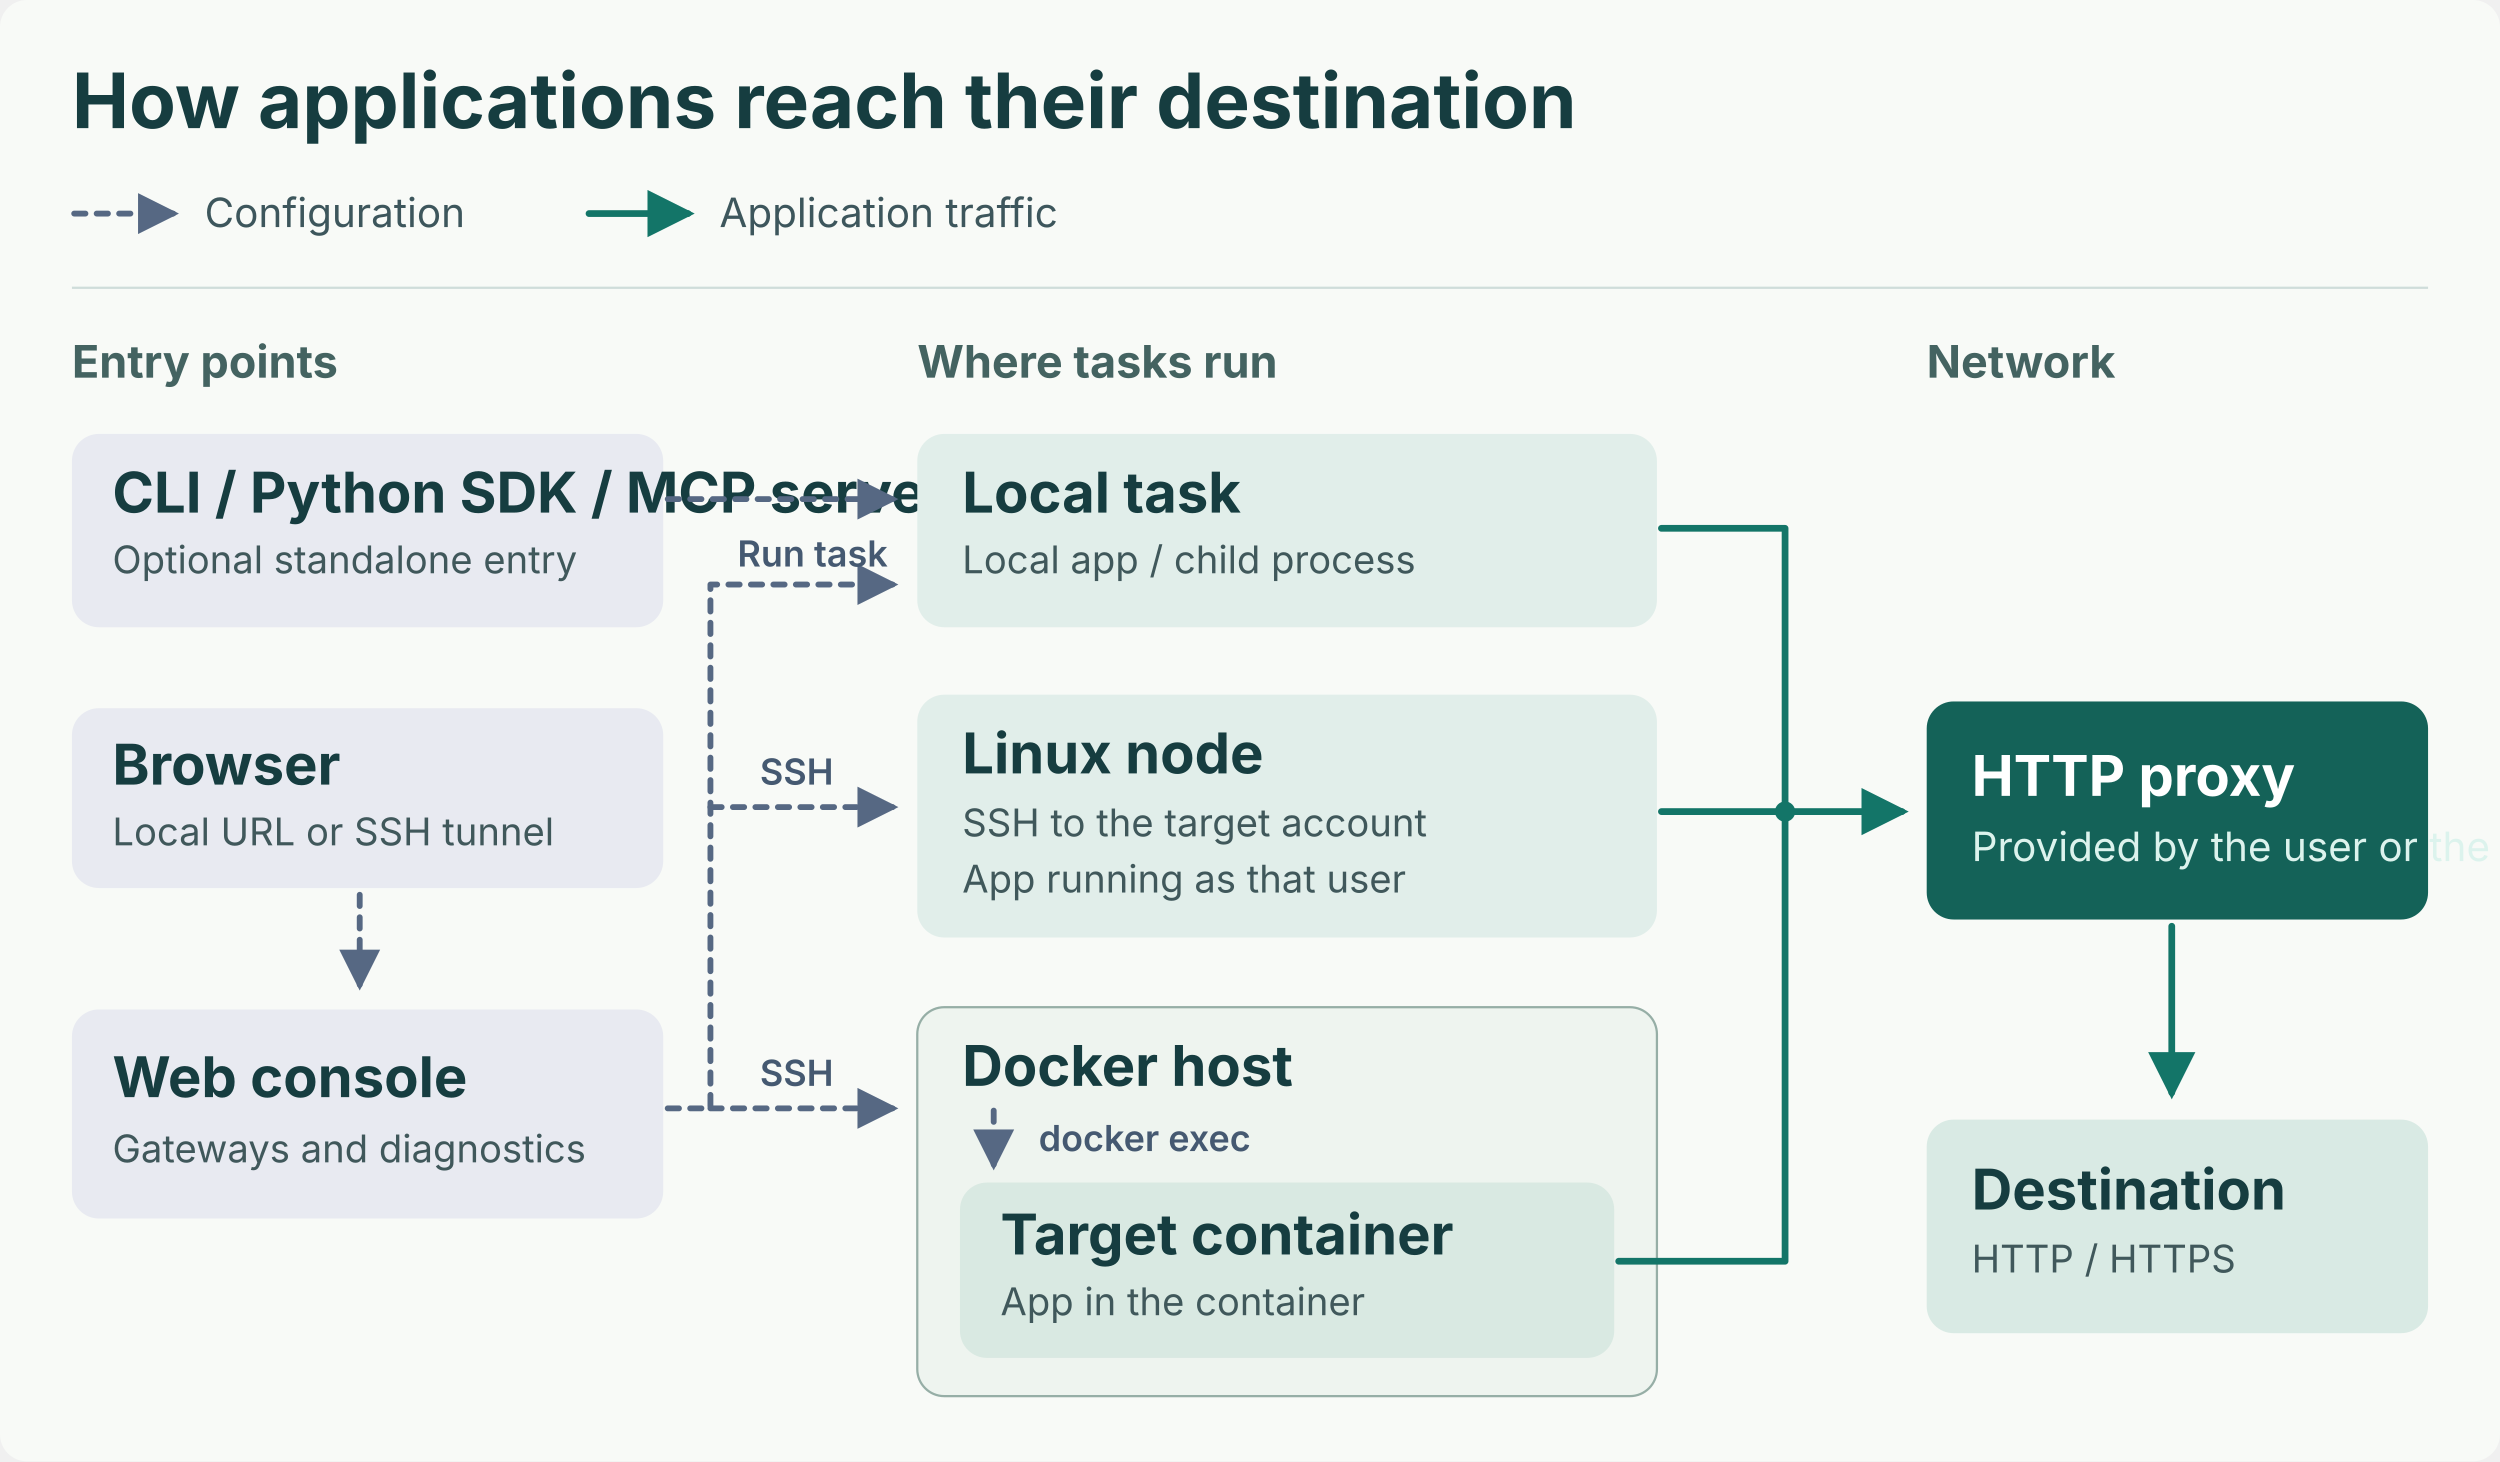
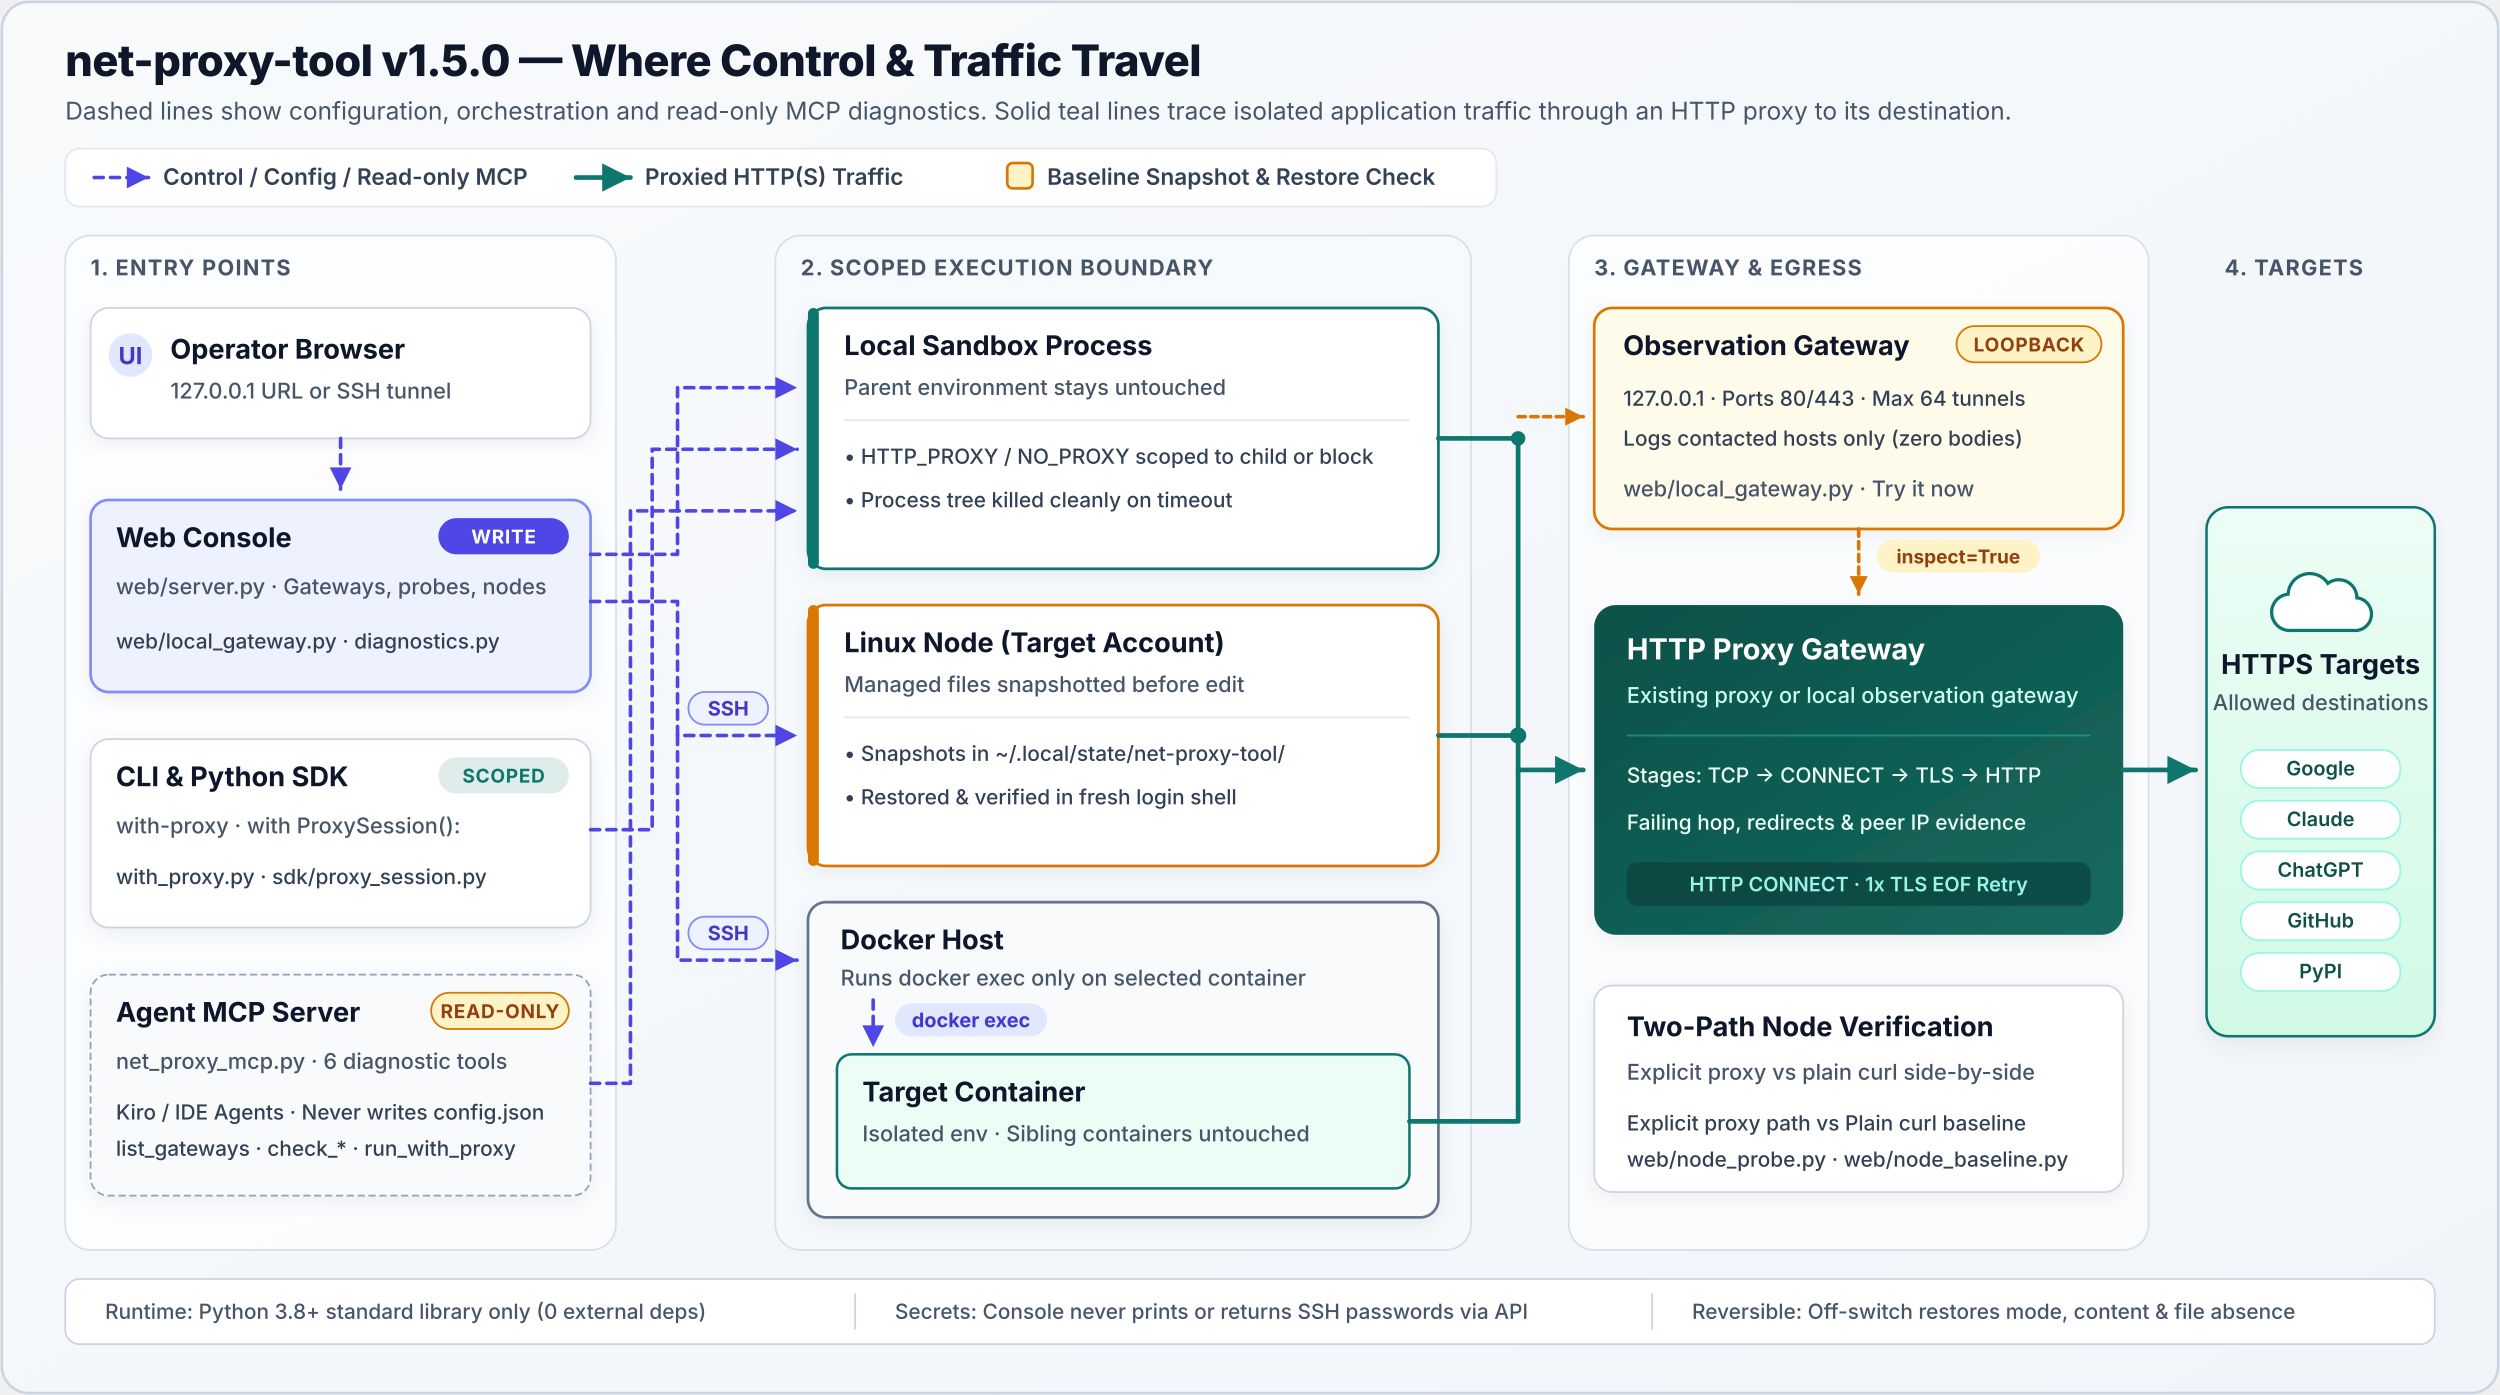
- <svg xmlns="http://www.w3.org/2000/svg" lang="en" viewBox="0 0 1112 650" role="img" aria-labelledby="title desc">
+ <svg xmlns="http://www.w3.org/2000/svg" lang="en" viewBox="0 0 1380 770" width="1380" height="770" role="img" aria-labelledby="arch-title arch-desc">
  <defs>
-     <marker id="ctrl-end" markerWidth="7" markerHeight="7" refX="6" refY="3.5" orient="auto">
-       <path d="M0 0L7 3.5L0 7Z" fill="#566883" />
+     <linearGradient id="bg-grad" x1="0%" y1="0%" x2="100%" y2="100%">
+       <stop offset="0%" stop-color="#f8fafc" />
+       <stop offset="100%" stop-color="#f1f5f9" />
+     </linearGradient>
+     <linearGradient id="hero-grad" x1="0%" y1="0%" x2="100%" y2="100%">
+       <stop offset="0%" stop-color="#0f5149" />
+       <stop offset="100%" stop-color="#136a5f" />
+     </linearGradient>
+     <linearGradient id="dest-grad" x1="0%" y1="0%" x2="0%" y2="100%">
+       <stop offset="0%" stop-color="#ecfdf5" />
+       <stop offset="100%" stop-color="#d1fae5" />
+     </linearGradient>
+     <filter id="card-shadow" x="-4%" y="-6%" width="108%" height="116%">
+       <feDropShadow dx="0" dy="3" stdDeviation="6" flood-color="#0f172a" flood-opacity="0.06" />
+     </filter>
+     <marker id="ctrl-arrow" markerWidth="8" markerHeight="8" refX="7" refY="4" orient="auto">
+       <path d="M1,1 L7,4 L1,7 Z" fill="#4f46e5" />
    </marker>
-     <marker id="flow-end" markerWidth="7" markerHeight="7" refX="6" refY="3.5" orient="auto">
-       <path d="M0 0L7 3.5L0 7Z" fill="#137568" />
+     <marker id="flow-arrow" markerWidth="8" markerHeight="8" refX="7" refY="4" orient="auto">
+       <path d="M1,1 L7,4 L1,7 Z" fill="#0f766e" />
+     </marker>
+     <marker id="obs-arrow" markerWidth="7" markerHeight="7" refX="6" refY="3.5" orient="auto">
+       <path d="M1,1 L6,3.5 L1,6 Z" fill="#d97706" />
    </marker>
  </defs>
  <style>
-   text {font-family:system-ui,-apple-system,"Segoe UI","Microsoft YaHei",sans-serif;fill:#163d40}
-   .title {font-size:34px;font-weight:700} .section {font-size:20px;font-weight:650;fill:#446361}
-   .node {font-size:25px;font-weight:660} .detail {font-size:17px;fill:#40585b}
-   .route {font-size:16px;font-weight:600;fill:#455971} .light {font-size:25px;font-weight:700;fill:white}
-   .subtle {font-size:18px;fill:#dcf3ed} .legend {font-size:18px;fill:#3d565c}
-   .ctrl,.flow {fill:none;stroke-linejoin:round;stroke-linecap:round;stroke-width:2.6}
-   .ctrl {stroke:#566883;stroke-dasharray:5 5} .flow {stroke:#137568;stroke-width:3}
+   text { font-family: -apple-system, BlinkMacSystemFont, "Segoe UI", "PingFang SC", "Microsoft YaHei", sans-serif; }
+   .title { font-size: 24px; font-weight: 800; fill: #0f172a; letter-spacing: -0.3px; }
+   .subtitle { font-size: 13.5px; font-weight: 400; fill: #475569; }
+   .col-hdr { font-size: 12px; font-weight: 700; fill: #475569; letter-spacing: 0.7px; }
+   .legend-txt { font-size: 12.5px; font-weight: 600; fill: #334155; }
+   .card-title { font-size: 15px; font-weight: 700; fill: #0f172a; }
+   .card-sub { font-size: 12px; font-weight: 500; fill: #475569; }
+   .card-bullet { font-size: 11.5px; font-weight: 450; fill: #334155; }
+   .hero-title { font-size: 16px; font-weight: 700; fill: #ffffff; }
+   .hero-sub { font-size: 12px; font-weight: 500; fill: #ccfbf1; }
+   .hero-bullet { font-size: 11.5px; font-weight: 500; fill: #ecfdf5; }
+   .badge-txt { font-size: 10.5px; font-weight: 700; letter-spacing: 0.4px; }
+   .route-lbl { font-size: 11px; font-weight: 700; fill: #4338ca; }
+   .foot-txt { font-size: 11.5px; font-weight: 500; fill: #475569; }
+   .ctrl-line { fill: none; stroke: #4f46e5; stroke-width: 2; stroke-dasharray: 5 4; stroke-linecap: round; stroke-linejoin: round; }
+   .flow-line { fill: none; stroke: #0f766e; stroke-width: 2.6; stroke-linecap: round; stroke-linejoin: round; }
+   .obs-line { fill: none; stroke: #d97706; stroke-width: 2; stroke-dasharray: 4 3; stroke-linecap: round; stroke-linejoin: round; }
</style>
-   <rect x="0" y="0" width="1112" height="650" rx="12" fill="#f8faf7" stroke="none" />
-   <text x="32" y="57" class="title">How applications reach their destination</text>
-   <path d="M33 95h44" class="ctrl" marker-end="url(#ctrl-end)" />
-   <text x="91" y="101" class="legend">Configuration</text>
-   <path d="M262 95h44" class="flow" marker-end="url(#flow-end)" />
-   <text x="320" y="101" class="legend">Application traffic</text>
-   <path d="M32 128h1048" stroke="#cfddda" />
-   <text x="32" y="168" class="section">Entry points</text>
-   <text x="408" y="168" class="section">Where tasks run</text>
-   <text x="857" y="168" class="section">Network</text>
-   <rect x="32" y="193" width="263" height="86" rx="12" fill="#e8eaf1" stroke="none" />
-   <text x="50" y="228" class="node">CLI / Python SDK / MCP server</text>
-   <text x="50" y="255" class="detail">Optional standalone entry</text>
-   <path d="M297 222H397" class="ctrl" marker-end="url(#ctrl-end)" />
-   <rect x="32" y="315" width="263" height="80" rx="12" fill="#e8eaf1" stroke="none" />
-   <text x="50" y="349" class="node">Browser</text>
-   <text x="50" y="376" class="detail">Local URL or SSH tunnel</text>
-   <path d="M160 398v40" class="ctrl" marker-end="url(#ctrl-end)" />
-   <rect x="32" y="449" width="263" height="93" rx="12" fill="#e8eaf1" stroke="none" />
-   <text x="50" y="488" class="node">Web console</text>
-   <text x="50" y="517" class="detail">Gateways and diagnostics</text>
-   <path d="M297 493H316V260H397" class="ctrl" marker-end="url(#ctrl-end)" />
-   <text x="328" y="252" class="route">Run task</text>
-   <path d="M316 359H397" class="ctrl" marker-end="url(#ctrl-end)" />
-   <text x="338" y="349" class="route">SSH</text>
-   <path d="M316 493H397" class="ctrl" marker-end="url(#ctrl-end)" />
-   <text x="338" y="483" class="route">SSH</text>
-   <rect x="408" y="193" width="329" height="86" rx="12" fill="#e1eeea" stroke="none" />
-   <text x="428" y="228" class="node">Local task</text>
-   <text x="428" y="255" class="detail">Local app / child process</text>
-   <rect x="408" y="309" width="329" height="108" rx="12" fill="#e1eeea" stroke="none" />
-   <text x="428" y="344" class="node">Linux node</text>
-   <text x="428" y="372" class="detail">SSH to the target account</text>
-   <text x="428" y="397" class="detail">App running as that user</text>
-   <rect x="408" y="448" width="329" height="173" rx="12" fill="#eef4ef" stroke="#96aea6" />
-   <text x="428" y="483" class="node">Docker host</text>
-   <path d="M442 494v24" class="ctrl" marker-end="url(#ctrl-end)" />
-   <text x="462" y="512" class="route">docker exec</text>
-   <rect x="427" y="526" width="291" height="78" rx="12" fill="#d9e9e2" stroke="none" />
-   <text x="445" y="558" class="node">Target container</text>
-   <text x="445" y="585" class="detail">App in the container</text>
-   <path d="M739 235H794V561H720" class="flow" />
-   <path d="M739 361H846" class="flow" marker-end="url(#flow-end)" />
-   <circle cx="794" cy="361" r="4.5" fill="#137568" />
-   <rect x="857" y="312" width="223" height="97" rx="12" fill="#146258" stroke="none" />
-   <text x="877" y="354" class="light">HTTP proxy</text>
-   <text x="877" y="383" class="subtle">Provided by the user or the built-in local gateway</text>
-   <path d="M966 412v74" class="flow" marker-end="url(#flow-end)" />
-   <rect x="857" y="498" width="223" height="95" rx="12" fill="#d9eae4" stroke="none" />
-   <text x="877" y="538" class="node">Destination</text>
-   <text x="877" y="566" class="detail">HTTP / HTTPS</text>
+   <rect x="0" y="0" width="1380" height="770" rx="16" fill="url(#bg-grad)" />
+   <rect x="1" y="1" width="1378" height="768" rx="15" fill="none" stroke="#cbd5e1" stroke-width="1.5" />
+   <text x="36" y="42" class="title">net-proxy-tool v1.5.0 — Where Control &amp; Traffic Travel</text>
+   <text x="36" y="66" class="subtitle">Dashed lines show configuration, orchestration and read-only MCP diagnostics. Solid teal lines trace isolated application traffic through an HTTP proxy to its destination.</text>
+   <rect x="36" y="82" width="790" height="32" rx="8" fill="#ffffff" stroke="#e2e8f0" />
+   <path d="M52 98h30" class="ctrl-line" marker-end="url(#ctrl-arrow)" />
+   <text x="90" y="102" class="legend-txt">Control / Config / Read-only MCP</text>
+   <path d="M318 98h30" class="flow-line" marker-end="url(#flow-arrow)" />
+   <text x="356" y="102" class="legend-txt">Proxied HTTP(S) Traffic</text>
+   <rect x="556" y="90" width="14" height="14" rx="3" fill="#fef3c7" stroke="#d97706" stroke-width="1.5" />
+   <text x="578" y="102" class="legend-txt">Baseline Snapshot &amp; Restore Check</text>
+   <rect x="36" y="130" width="304" height="560" rx="14" fill="#ffffff" stroke="#cbd5e1" stroke-opacity="0.7" fill-opacity="0.65" />
+   <text x="50" y="152" class="col-hdr">1. ENTRY POINTS</text>
+   <rect x="428" y="130" width="384" height="560" rx="14" fill="#f8fafc" stroke="#cbd5e1" stroke-opacity="0.7" fill-opacity="0.65" />
+   <text x="442" y="152" class="col-hdr">2. SCOPED EXECUTION BOUNDARY</text>
+   <rect x="866" y="130" width="320" height="560" rx="14" fill="#ffffff" stroke="#cbd5e1" stroke-opacity="0.7" fill-opacity="0.65" />
+   <text x="880" y="152" class="col-hdr">3. GATEWAY &amp; EGRESS</text>
+   <text x="1228" y="152" class="col-hdr">4. TARGETS</text>
+   <g filter="url(#card-shadow)">
+     <rect x="50" y="170" width="276" height="72" rx="10" fill="#ffffff" stroke="#cbd5e1" />
+     <circle cx="72" cy="196" r="12" fill="#e0e7ff" />
+     <text x="72" y="201" text-anchor="middle" font-size="13" fill="#4338ca" font-weight="700">UI</text>
+     <text x="94" y="198" class="card-title">Operator Browser</text>
+     <text x="94" y="220" class="card-sub">127.0.0.1 URL or SSH tunnel</text>
+   </g>
+   <path d="M188 242v28" class="ctrl-line" marker-end="url(#ctrl-arrow)" />
+   <g filter="url(#card-shadow)">
+     <rect x="50" y="276" width="276" height="106" rx="10" fill="#eef2ff" stroke="#818cf8" stroke-width="1.5" />
+     <text x="64" y="302" class="card-title">Web Console</text>
+     <rect x="242" y="286" width="72" height="20" rx="10" fill="#4f46e5" />
+     <text x="278" y="300" text-anchor="middle" class="badge-txt" fill="#ffffff">WRITE</text>
+     <text x="64" y="328" class="card-sub">web/server.py · Gateways, probes, nodes</text>
+     <text x="64" y="358" class="card-bullet">web/local_gateway.py · diagnostics.py</text>
+   </g>
+   <g filter="url(#card-shadow)">
+     <rect x="50" y="408" width="276" height="104" rx="10" fill="#ffffff" stroke="#cbd5e1" />
+     <text x="64" y="434" class="card-title">CLI &amp; Python SDK</text>
+     <rect x="242" y="418" width="72" height="20" rx="10" fill="#0f766e" fill-opacity="0.14" />
+     <text x="278" y="432" text-anchor="middle" class="badge-txt" fill="#0f766e">SCOPED</text>
+     <text x="64" y="460" class="card-sub">with-proxy · with ProxySession():</text>
+     <text x="64" y="488" class="card-bullet">with_proxy.py · sdk/proxy_session.py</text>
+   </g>
+   <g filter="url(#card-shadow)">
+     <rect x="50" y="538" width="276" height="122" rx="10" fill="#f8fafc" stroke="#94a3b8" stroke-dasharray="4 2" />
+     <text x="64" y="564" class="card-title">Agent MCP Server</text>
+     <rect x="238" y="548" width="76" height="20" rx="10" fill="#fef3c7" stroke="#d97706" />
+     <text x="276" y="562" text-anchor="middle" class="badge-txt" fill="#92400e">READ-ONLY</text>
+     <text x="64" y="590" class="card-sub">net_proxy_mcp.py · 6 diagnostic tools</text>
+     <text x="64" y="618" class="card-bullet">Kiro / IDE Agents · Never writes config.json</text>
+     <text x="64" y="638" class="card-bullet">list_gateways · check_* · run_with_proxy</text>
+   </g>
+   <g filter="url(#card-shadow)">
+     <rect x="446" y="170" width="348" height="144" rx="10" fill="#ffffff" stroke="#0f766e" stroke-width="1.5" />
+     <rect x="446" y="170" width="6" height="144" rx="3" fill="#0f766e" />
+     <text x="466" y="196" class="card-title">Local Sandbox Process</text>
+     <text x="466" y="218" class="card-sub">Parent environment stays untouched</text>
+     <line x1="466" y1="232" x2="778" y2="232" stroke="#e2e8f0" />
+     <text x="466" y="256" class="card-bullet">• HTTP_PROXY / NO_PROXY scoped to child or block</text>
+     <text x="466" y="280" class="card-bullet">• Process tree killed cleanly on timeout</text>
+   </g>
+   <g filter="url(#card-shadow)">
+     <rect x="446" y="334" width="348" height="144" rx="10" fill="#ffffff" stroke="#d97706" stroke-width="1.5" />
+     <rect x="446" y="334" width="6" height="144" rx="3" fill="#d97706" />
+     <text x="466" y="360" class="card-title">Linux Node (Target Account)</text>
+     <text x="466" y="382" class="card-sub">Managed files snapshotted before edit</text>
+     <line x1="466" y1="396" x2="778" y2="396" stroke="#e2e8f0" />
+     <text x="466" y="420" class="card-bullet">• Snapshots in ~/.local/state/net-proxy-tool/</text>
+     <text x="466" y="444" class="card-bullet">• Restored &amp; verified in fresh login shell</text>
+   </g>
+   <g filter="url(#card-shadow)">
+     <rect x="446" y="498" width="348" height="174" rx="10" fill="#f8fafc" stroke="#64748b" stroke-width="1.5" />
+     <text x="464" y="524" class="card-title">Docker Host</text>
+     <text x="464" y="544" class="card-sub">Runs docker exec only on selected container</text>
+     <path d="M482 552v26" class="ctrl-line" marker-end="url(#ctrl-arrow)" />
+     <rect x="494" y="554" width="84" height="18" rx="9" fill="#e0e7ff" />
+     <text x="536" y="567" text-anchor="middle" class="route-lbl">docker exec</text>
+     <rect x="462" y="582" width="316" height="74" rx="8" fill="#ecfdf5" stroke="#0f766e" stroke-width="1.4" />
+     <text x="476" y="608" class="card-title">Target Container</text>
+     <text x="476" y="630" class="card-sub">Isolated env · Sibling containers untouched</text>
+   </g>
+   <path d="M326 306 H374 V214 H440" class="ctrl-line" marker-end="url(#ctrl-arrow)" />
+   <path d="M326 332 H374 V406 H440" class="ctrl-line" marker-end="url(#ctrl-arrow)" />
+   <path d="M374 406 V530 H440" class="ctrl-line" marker-end="url(#ctrl-arrow)" />
+   <path d="M326 458 H360 V248 H440" class="ctrl-line" marker-end="url(#ctrl-arrow)" />
+   <path d="M326 598 H348 V282 H440" class="ctrl-line" marker-end="url(#ctrl-arrow)" />
+   <rect x="380" y="382" width="44" height="18" rx="9" fill="#eef2ff" stroke="#818cf8" />
+   <text x="402" y="395" text-anchor="middle" class="route-lbl">SSH</text>
+   <rect x="380" y="506" width="44" height="18" rx="9" fill="#eef2ff" stroke="#818cf8" />
+   <text x="402" y="519" text-anchor="middle" class="route-lbl">SSH</text>
+   <g filter="url(#card-shadow)">
+     <rect x="880" y="170" width="292" height="122" rx="10" fill="#fffbeb" stroke="#d97706" stroke-width="1.5" />
+     <text x="896" y="196" class="card-title">Observation Gateway</text>
+     <rect x="1080" y="180" width="80" height="20" rx="10" fill="#fef3c7" stroke="#d97706" />
+     <text x="1120" y="194" text-anchor="middle" class="badge-txt" fill="#92400e">LOOPBACK</text>
+     <text x="896" y="224" class="card-bullet">127.0.0.1 · Ports 80/443 · Max 64 tunnels</text>
+     <text x="896" y="246" class="card-bullet">Logs contacted hosts only (zero bodies)</text>
+     <text x="896" y="274" class="card-sub">web/local_gateway.py · Try it now</text>
+   </g>
+   <path d="M1026 292 V328" class="obs-line" marker-end="url(#obs-arrow)" />
+   <rect x="1036" y="298" width="90" height="18" rx="9" fill="#fef3c7" />
+   <text x="1081" y="311" text-anchor="middle" font-size="10.5" font-weight="700" fill="#92400e">inspect=True</text>
+   <g filter="url(#card-shadow)">
+     <rect x="880" y="334" width="292" height="182" rx="12" fill="url(#hero-grad)" />
+     <text x="898" y="364" class="hero-title">HTTP Proxy Gateway</text>
+     <text x="898" y="388" class="hero-sub">Existing proxy or local observation gateway</text>
+     <line x1="898" y1="406" x2="1154" y2="406" stroke="#2dd4bf" stroke-opacity="0.4" />
+     <text x="898" y="432" class="hero-bullet">Stages: TCP → CONNECT → TLS → HTTP</text>
+     <text x="898" y="458" class="hero-bullet">Failing hop, redirects &amp; peer IP evidence</text>
+     <rect x="898" y="476" width="256" height="24" rx="6" fill="#042f2e" fill-opacity="0.45" />
+     <text x="1026" y="492" text-anchor="middle" font-size="11" font-weight="600" fill="#99f6e4">HTTP CONNECT · 1x TLS EOF Retry</text>
+   </g>
+   <g filter="url(#card-shadow)">
+     <rect x="880" y="544" width="292" height="114" rx="10" fill="#ffffff" stroke="#cbd5e1" />
+     <text x="898" y="572" class="card-title">Two-Path Node Verification</text>
+     <text x="898" y="596" class="card-sub">Explicit proxy vs plain curl side-by-side</text>
+     <text x="898" y="624" class="card-bullet">Explicit proxy path  vs  Plain curl baseline</text>
+     <text x="898" y="644" class="card-bullet">web/node_probe.py · web/node_baseline.py</text>
+   </g>
+   <path d="M794 242 H838 V619 H778" class="flow-line" />
+   <path d="M794 406 H838" class="flow-line" />
+   <circle cx="838" cy="406" r="4.5" fill="#0f766e" />
+   <path d="M838 425 H874" class="flow-line" marker-end="url(#flow-arrow)" />
+   <path d="M838 230 H874" class="obs-line" marker-end="url(#obs-arrow)" />
+   <circle cx="838" cy="242" r="4" fill="#0f766e" />
+   <path d="M1172 425 H1212" class="flow-line" marker-end="url(#flow-arrow)" />
+   <g filter="url(#card-shadow)">
+     <rect x="1218" y="280" width="126" height="292" rx="12" fill="url(#dest-grad)" stroke="#0f766e" stroke-width="1.4" />
+     <path d="M1263 328 a12 12 0 0 1 22 -6 a10 10 0 0 1 16 8 a9 9 0 0 1 -2 18 h-34 a10 10 0 0 1 -2 -20 z" fill="#ffffff" stroke="#0f766e" stroke-width="1.8" />
+     <text x="1281" y="372" text-anchor="middle" class="card-title">HTTPS Targets</text>
+     <text x="1281" y="392" text-anchor="middle" class="card-sub">Allowed destinations</text>
+     <rect x="1237" y="414" width="88" height="21" rx="10" fill="#ffffff" stroke="#99f6e4" />
+     <text x="1281" y="428" text-anchor="middle" font-size="11" font-weight="600" fill="#0f5149">Google</text>
+     <rect x="1237" y="442" width="88" height="21" rx="10" fill="#ffffff" stroke="#99f6e4" />
+     <text x="1281" y="456" text-anchor="middle" font-size="11" font-weight="600" fill="#0f5149">Claude</text>
+     <rect x="1237" y="470" width="88" height="21" rx="10" fill="#ffffff" stroke="#99f6e4" />
+     <text x="1281" y="484" text-anchor="middle" font-size="11" font-weight="600" fill="#0f5149">ChatGPT</text>
+     <rect x="1237" y="498" width="88" height="21" rx="10" fill="#ffffff" stroke="#99f6e4" />
+     <text x="1281" y="512" text-anchor="middle" font-size="11" font-weight="600" fill="#0f5149">GitHub</text>
+     <rect x="1237" y="526" width="88" height="21" rx="10" fill="#ffffff" stroke="#99f6e4" />
+     <text x="1281" y="540" text-anchor="middle" font-size="11" font-weight="600" fill="#0f5149">PyPI</text>
+   </g>
+   <rect x="36" y="706" width="1308" height="36" rx="8" fill="#ffffff" stroke="#cbd5e1" />
+   <text x="58" y="728" class="foot-txt">Runtime: Python 3.8+ standard library only (0 external deps)</text>
+   <line x1="472" y1="714" x2="472" y2="734" stroke="#cbd5e1" />
+   <text x="494" y="728" class="foot-txt">Secrets: Console never prints or returns SSH passwords via API</text>
+   <line x1="912" y1="714" x2="912" y2="734" stroke="#cbd5e1" />
+   <text x="934" y="728" class="foot-txt">Reversible: Off-switch restores mode, content &amp; file absence</text>
</svg>
